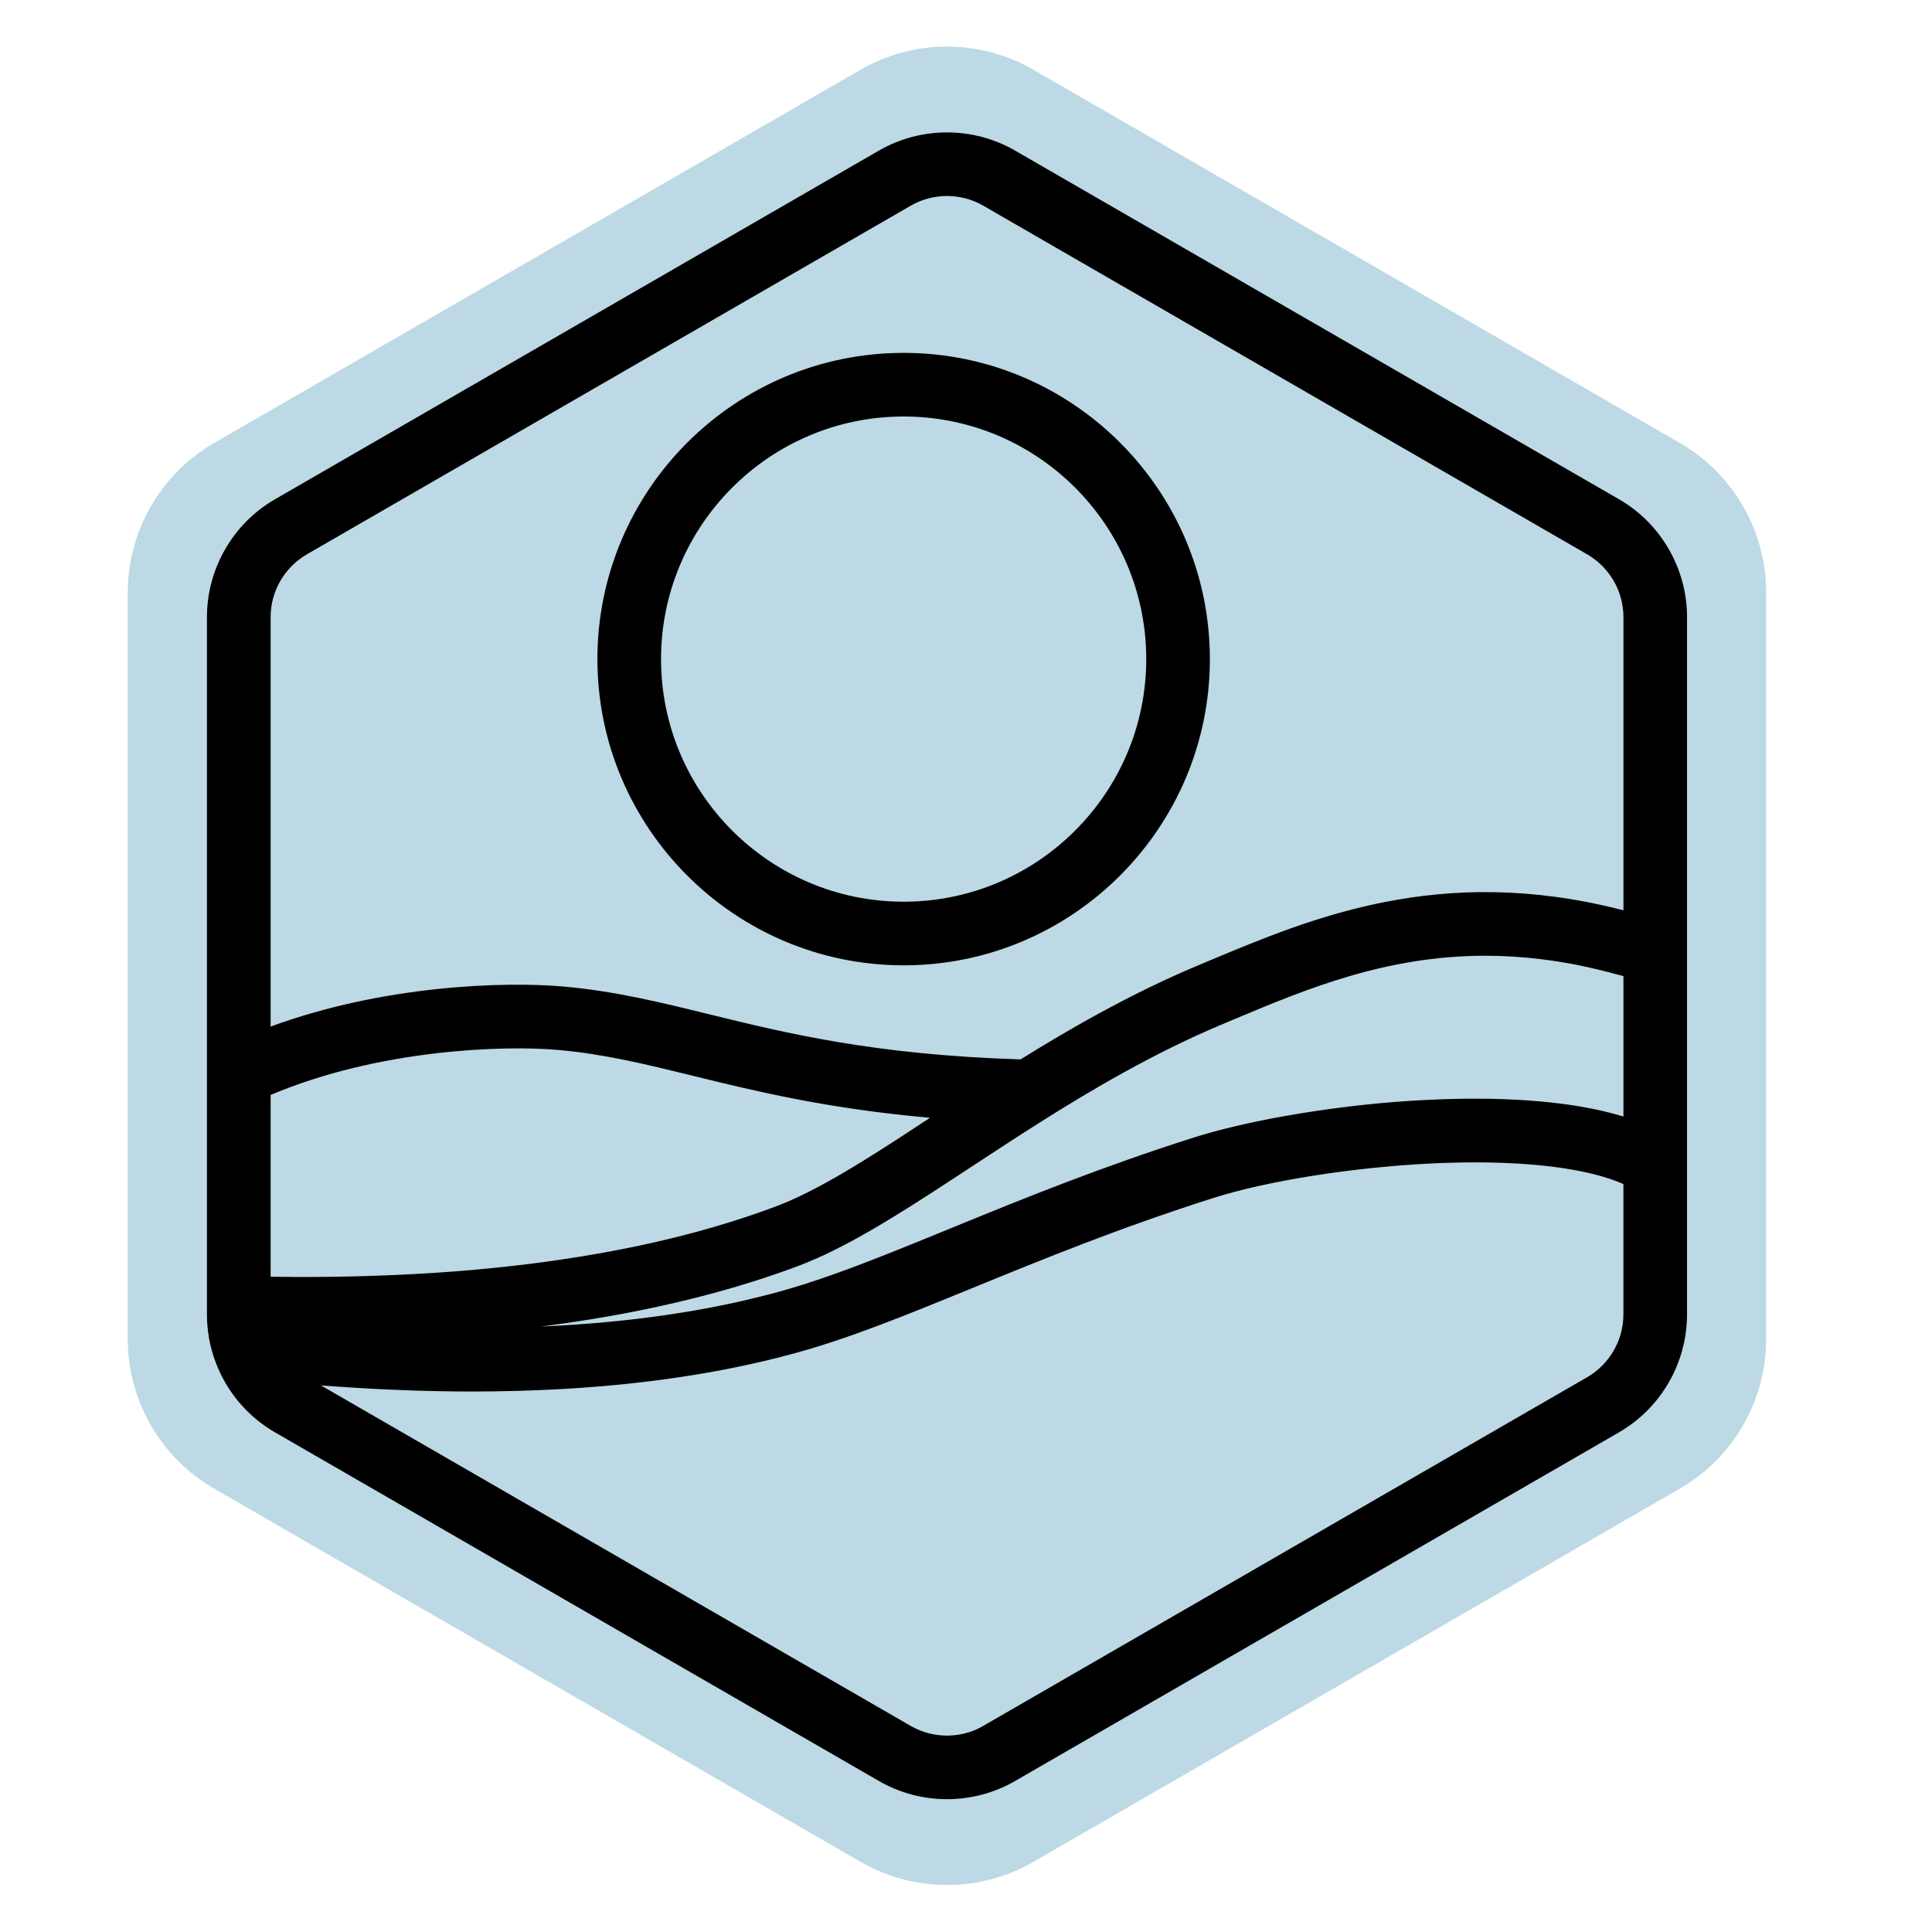
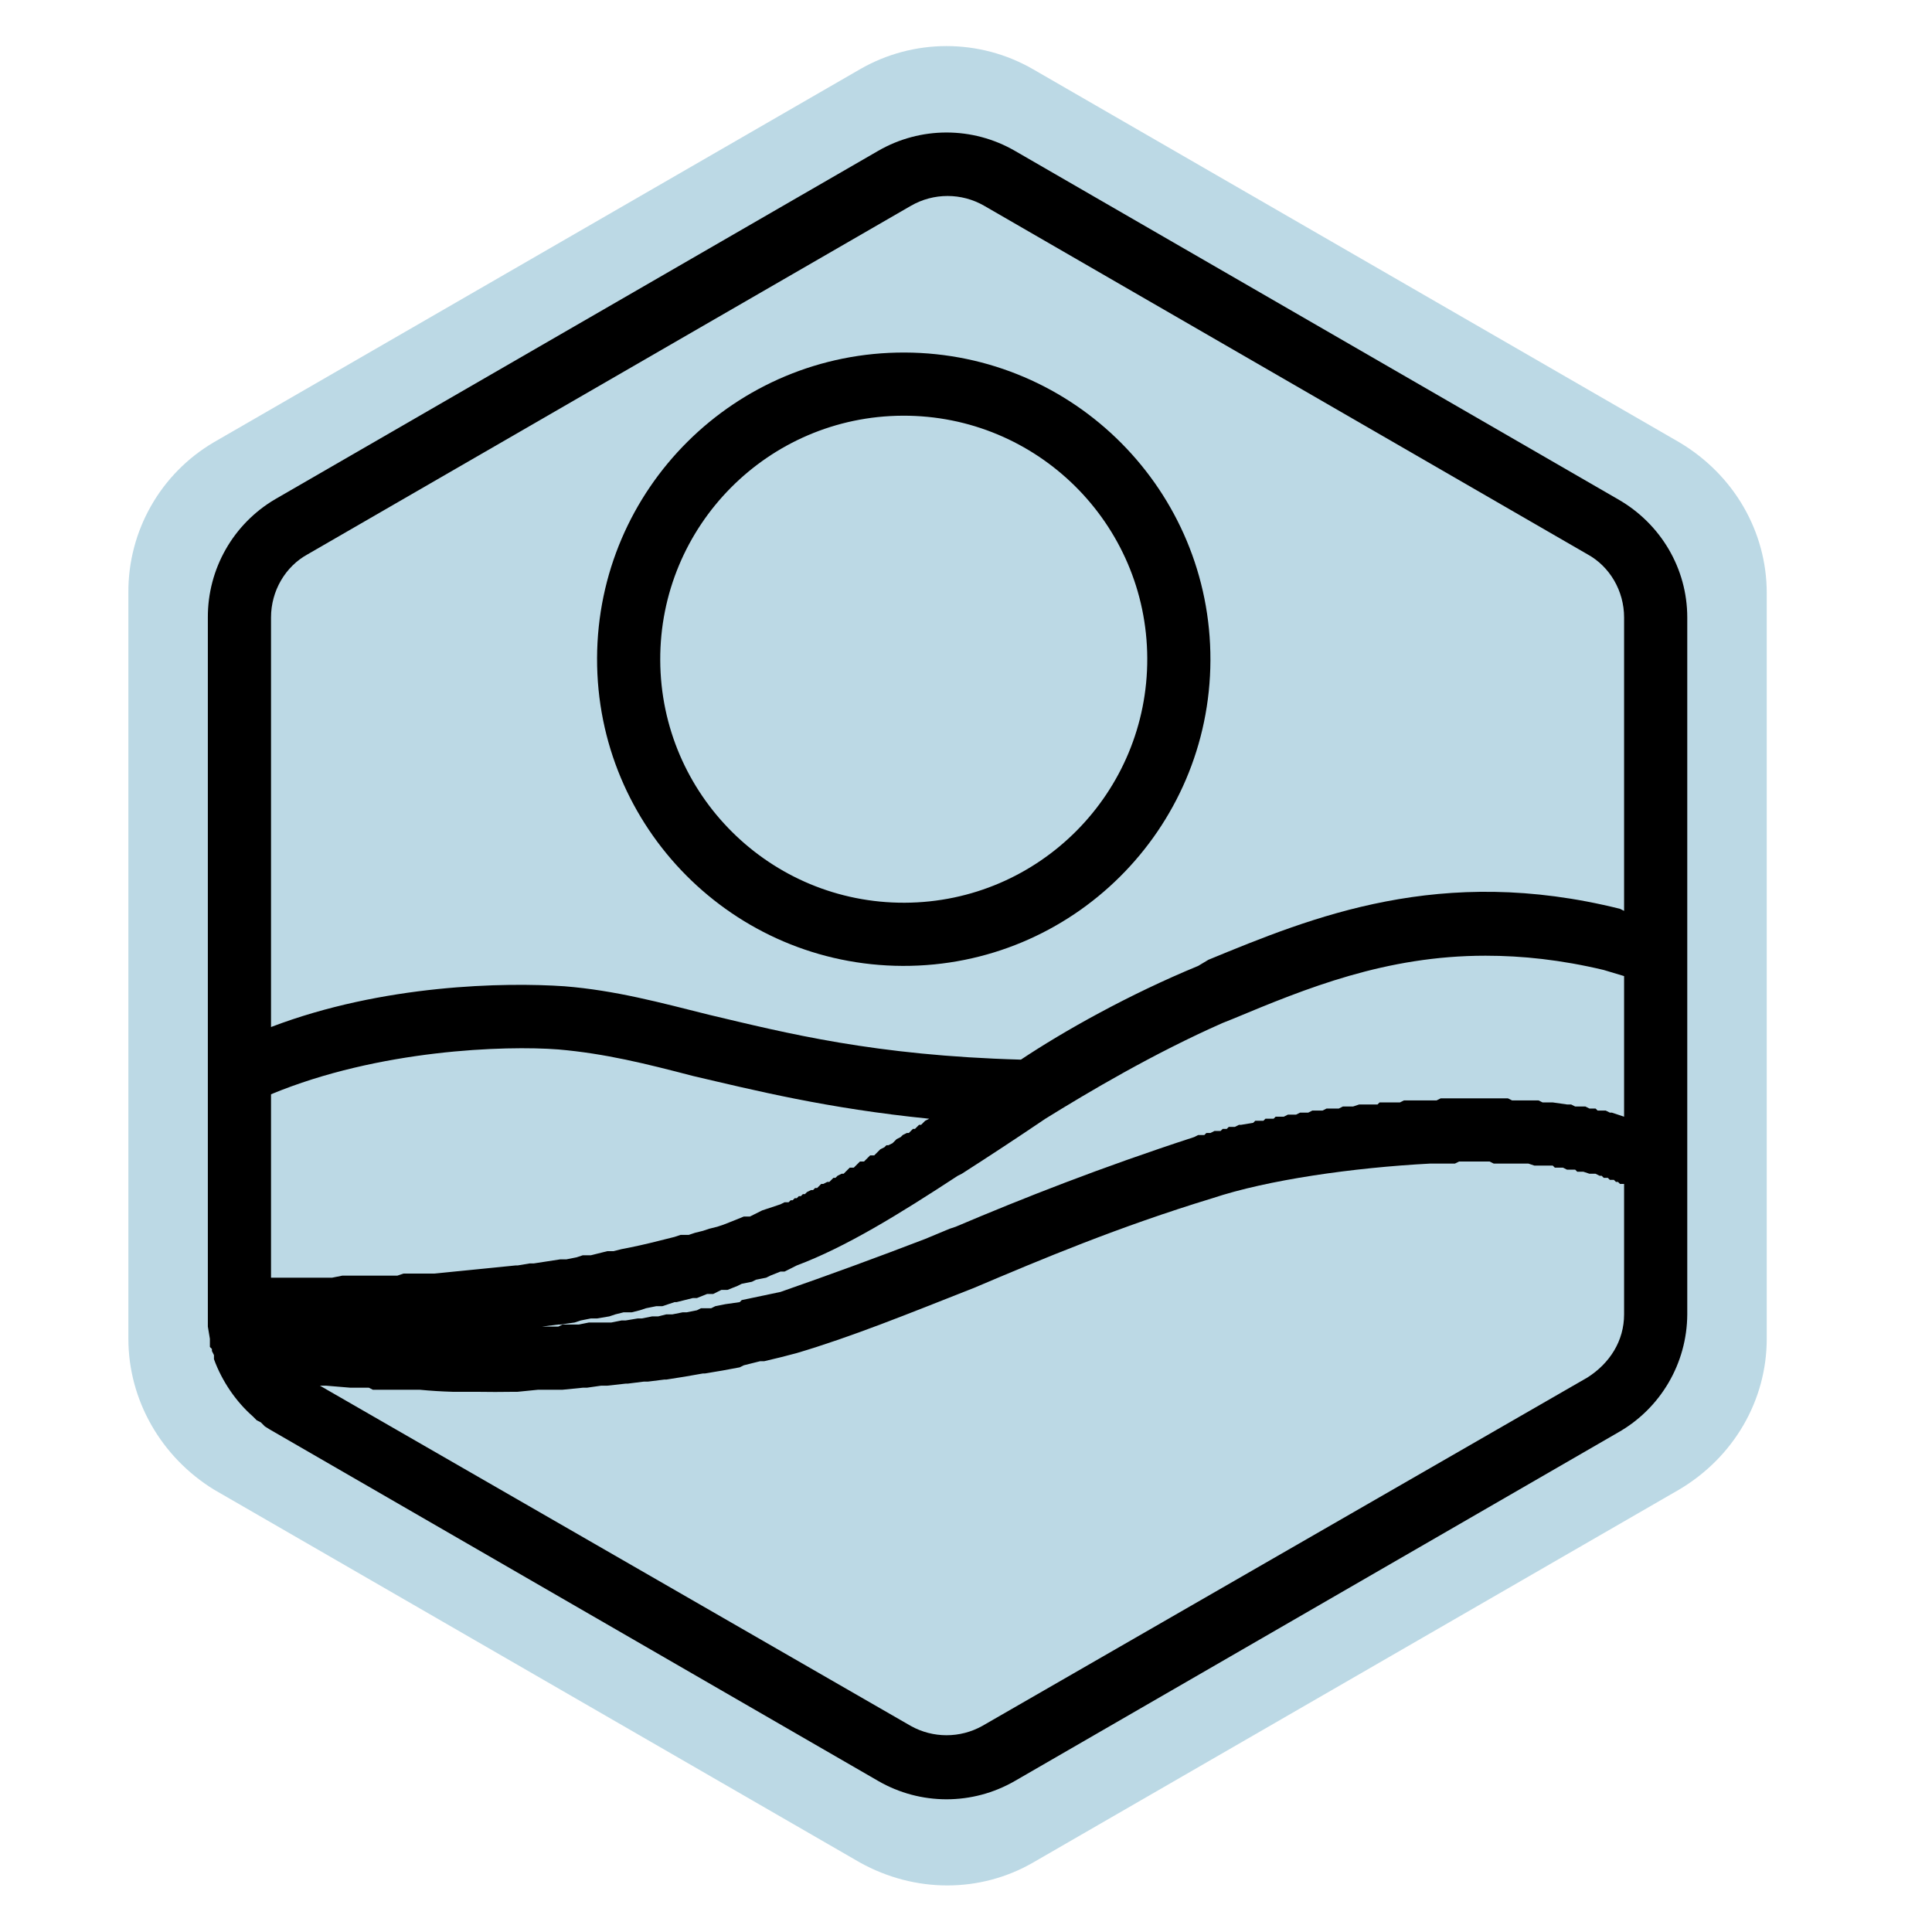
- <svg xmlns="http://www.w3.org/2000/svg" id="Layer_1" data-name="Layer 1" viewBox="0 0 948.06 948.06">
-   <defs>
-     <style>
-       .cls-1 {
-         fill: #474747;
-       }
- 
-       .cls-1, .cls-2 {
-         stroke-width: 0px;
-       }
- 
-       .cls-2 {
-         fill: #bcd9e5;
-       }
-     </style>
-   </defs>
-   <path class="cls-2" d="M866.7,657.04v-366.2c0-30.32-16.17-58.33-42.43-73.49L507.13,34.24c-26.26-15.16-58.6-15.16-84.86,0L105.13,217.34c-26.26,15.16-42.43,43.17-42.43,73.49v366.2c0,30.32,16.17,58.33,42.43,73.49l317.14,183.1c26.26,15.16,58.6,15.16,84.86,0l317.14-183.1c26.26-15.16,42.43-43.17,42.43-73.49Z" />
-   <g>
-     <path d="M443.43,473.7c-82.86,0-150.27-67.41-150.27-150.27s67.41-150.27,150.27-150.27,150.27,67.41,150.27,150.27-67.41,150.27-150.27,150.27ZM443.43,204.38c-65.64,0-119.05,53.4-119.05,119.05s53.4,119.05,119.05,119.05,119.05-53.4,119.05-119.05-53.4-119.05-119.05-119.05Z" />
-     <path d="M794.46,244.99L498.1,73.89c-20.6-11.89-46.19-11.89-66.8,0L134.95,244.99c-20.6,11.89-33.4,34.06-33.4,57.85v342.2c0,.89.02,1.78.06,2.66,0,.2.02.41.03.61.04.75.09,1.5.15,2.24.01.13.02.27.03.4.17,1.87.41,3.72.73,5.56v.58s.1,0,.1,0c.02.1.04.2.06.3.09.47.18.93.28,1.4.07.32.14.64.21.96.07.3.14.61.21.91.13.55.27,1.09.42,1.64.02.07.04.15.06.22.25.94.52,1.87.82,2.8h0c.12.37.26.74.38,1.1.05.13.09.27.14.4,3.8,11.01,10.34,20.73,18.96,28.32.01.01.02.02.03.03.46.4.93.8,1.4,1.19.24.2.48.4.72.59.4.32.8.65,1.21.96.63.49,1.27.96,1.92,1.43.26.19.53.37.79.55.52.36,1.06.72,1.59,1.07.24.16.49.32.74.48.77.49,1.55.97,2.35,1.43l296.36,171.1c10.3,5.95,21.85,8.92,33.4,8.92s23.1-2.97,33.4-8.92l296.36-171.1c13.52-7.81,23.68-20.04,29.06-34.24,1.54-4.06,2.69-8.28,3.42-12.61.24-1.44.44-2.9.58-4.36.22-2.19.33-4.41.33-6.64v-342.2c0-23.79-12.8-45.95-33.4-57.85ZM150.56,272.03L446.92,100.93c5.49-3.17,11.64-4.75,17.79-4.75s12.3,1.58,17.79,4.75l296.36,171.1c10.97,6.33,17.79,18.14,17.79,30.81v143.86c-.67-.17-1.34-.34-2.02-.51-88.1-22.2-150.92,4.14-201.4,25.31l-5.13,2.15c-34.44,14.39-65.67,32.77-87.28,46.21-71.77-2.23-114.98-12.84-153.2-22.23-23.63-5.8-45.94-11.29-70.97-13.51-29.1-2.59-88.51-.72-143.86,19.64v-200.92c0-12.67,6.82-24.47,17.79-30.81ZM796.63,547.89c-.78-.24-1.56-.46-2.35-.69-.15-.04-.3-.09-.45-.13-1.02-.29-2.05-.57-3.1-.84-.33-.09-.67-.17-1-.25-.72-.18-1.44-.36-2.18-.54-.42-.1-.84-.19-1.26-.29-.66-.15-1.32-.3-1.98-.45-.45-.1-.91-.19-1.37-.29-.65-.14-1.29-.27-1.95-.4-.47-.09-.95-.19-1.42-.28-.65-.12-1.3-.25-1.96-.36-.48-.09-.96-.17-1.44-.26-.67-.12-1.35-.23-2.03-.34-.47-.08-.94-.16-1.41-.23-.73-.11-1.47-.22-2.21-.33-.43-.06-.86-.13-1.29-.19-.94-.13-1.89-.26-2.84-.38-.23-.03-.46-.06-.7-.09-1.17-.15-2.36-.29-3.55-.42-.43-.05-.86-.09-1.29-.14-.78-.08-1.56-.17-2.35-.25-.51-.05-1.02-.1-1.53-.14-.71-.07-1.43-.13-2.15-.2-.54-.05-1.08-.09-1.62-.13-.7-.06-1.4-.11-2.1-.16-.56-.04-1.11-.08-1.67-.12-.7-.05-1.4-.09-2.1-.14-.56-.03-1.12-.07-1.68-.1-.72-.04-1.43-.08-2.15-.12-.55-.03-1.1-.06-1.65-.08-.75-.04-1.51-.07-2.27-.1-.52-.02-1.04-.04-1.56-.06-.94-.03-1.88-.06-2.83-.09-.41-.01-.83-.03-1.24-.04-1.18-.03-2.37-.05-3.56-.07-.53,0-1.06-.01-1.58-.02-.77,0-1.54-.02-2.31-.02-.59,0-1.18,0-1.76,0-.71,0-1.43,0-2.14,0-.61,0-1.22,0-1.83,0-.7,0-1.4.01-2.11.02-.62,0-1.23.02-1.85.03-.7.01-1.39.02-2.09.04-.62.01-1.25.03-1.87.04-.7.02-1.4.04-2.11.06-.61.02-1.23.03-1.84.05-.73.02-1.46.05-2.19.08-.59.02-1.17.04-1.76.07-.87.04-1.74.07-2.61.11-.74.03-1.47.07-2.21.1-.98.05-1.97.1-2.95.15-.59.03-1.18.07-1.77.1-.73.04-1.45.09-2.18.13-.62.04-1.24.08-1.87.12-.7.05-1.39.09-2.08.14-.63.04-1.26.09-1.89.14-.68.05-1.36.1-2.04.15-.64.05-1.27.1-1.91.15-.67.05-1.34.11-2.02.17-.64.05-1.27.11-1.91.16-.68.06-1.36.12-2.03.18-.62.06-1.24.11-1.86.17-.7.07-1.4.14-2.1.21-.59.06-1.19.12-1.78.18-.82.08-1.63.17-2.45.26-.82.09-1.64.18-2.45.27-.88.1-1.76.2-2.64.3-.58.07-1.16.14-1.74.21-.69.08-1.38.16-2.07.25-.61.07-1.21.15-1.81.23-.66.08-1.31.16-1.97.25-.61.08-1.21.16-1.81.24-.65.09-1.3.17-1.95.26-.6.08-1.2.16-1.79.25-.64.09-1.28.18-1.91.27-.6.09-1.2.17-1.79.26-.64.09-1.28.19-1.92.28-.58.09-1.15.17-1.73.26-.68.1-1.34.21-2.02.31-.53.08-1.06.16-1.59.25-.84.13-1.67.27-2.5.41-.58.1-1.17.19-1.75.29-.91.15-1.82.31-2.72.46-.48.08-.96.17-1.45.25-.68.12-1.35.24-2.02.36-.52.09-1.03.19-1.55.28-.63.11-1.25.23-1.87.34-.52.1-1.04.19-1.55.29-.61.12-1.22.23-1.82.35-.51.1-1.02.2-1.53.3-.6.12-1.2.24-1.79.36-.5.1-.99.2-1.48.3-.61.13-1.22.25-1.82.38-.46.1-.92.19-1.38.29-.65.14-1.29.28-1.92.42-.41.09-.82.18-1.22.27-.87.19-1.73.38-2.58.58-.26.06-.51.12-.77.17-.9.21-1.79.41-2.67.62-.36.09-.72.17-1.08.26-.62.15-1.24.3-1.85.45-.4.1-.79.2-1.19.3-.56.14-1.12.28-1.67.42-.4.1-.8.21-1.19.31-.53.14-1.06.28-1.59.42-.39.1-.78.21-1.17.31-.52.14-1.03.28-1.54.42-.37.1-.75.21-1.11.31-.52.15-1.03.29-1.54.44-.34.1-.68.2-1.02.29-.56.16-1.11.33-1.65.49-.27.08-.55.16-.81.24-.81.25-1.6.49-2.38.74-45.61,14.51-83.45,29.87-116.89,43.55-1.08.44-2.15.88-3.22,1.32-3.9,1.6-7.73,3.16-11.5,4.7-3.77,1.54-7.48,3.04-11.13,4.51-1.82.73-3.64,1.46-5.43,2.17-19.76,7.87-37.85,14.56-55.01,19.31-6.19,1.71-12.53,3.3-19.02,4.77-.3.07-.59.14-.89.21-1.68.38-3.38.74-5.09,1.1-.59.13-1.18.26-1.78.38-1.6.33-3.23.65-4.85.97-.71.14-1.4.29-2.12.42-1.56.3-3.15.58-4.73.87-.78.14-1.56.29-2.35.43-1.55.27-3.11.53-4.68.79-.84.14-1.66.29-2.5.42-1.56.25-3.13.49-4.7.72-.86.13-1.72.27-2.58.4-1.58.23-3.18.45-4.78.67-.87.12-1.74.25-2.62.36-1.62.21-3.26.41-4.9.62-.87.11-1.73.22-2.6.33-1.68.2-3.37.38-5.06.57-.85.09-1.69.19-2.54.28-1.71.18-3.44.34-5.17.51-.85.08-1.68.17-2.53.25-1.78.16-3.57.31-5.37.46-.81.07-1.62.14-2.44.21-1.86.15-3.75.28-5.63.41-.76.05-1.52.12-2.28.17-1.93.13-3.87.24-5.82.36-.73.04-1.46.09-2.19.13-1.95.11-3.92.2-5.9.29-.71.03-1.42.07-2.13.1.11-.01.22-.03.33-.04,2.79-.36,5.57-.73,8.33-1.11.4-.06.79-.12,1.18-.17,2.35-.33,4.7-.67,7.03-1.02.89-.14,1.78-.28,2.67-.42,1.82-.28,3.64-.57,5.45-.86,1.01-.16,2.01-.33,3.01-.5,1.68-.28,3.36-.57,5.03-.86,1.03-.18,2.06-.37,3.09-.55,1.63-.3,3.26-.6,4.87-.9,1.02-.19,2.03-.39,3.05-.58,1.64-.32,3.27-.64,4.89-.97.96-.19,1.92-.39,2.88-.59,1.73-.36,3.44-.73,5.15-1.1.83-.18,1.67-.36,2.49-.54,2.13-.47,4.24-.95,6.35-1.44.39-.09.78-.18,1.17-.27,2.51-.59,4.99-1.19,7.46-1.81.59-.15,1.18-.3,1.77-.45,1.85-.47,3.69-.94,5.52-1.43.86-.23,1.7-.46,2.56-.69,1.55-.42,3.09-.84,4.63-1.27.93-.26,1.86-.53,2.79-.79,1.44-.41,2.88-.83,4.31-1.26.95-.28,1.89-.57,2.84-.85,1.4-.42,2.79-.86,4.18-1.29.93-.29,1.86-.58,2.79-.88,1.41-.45,2.81-.91,4.21-1.37.87-.29,1.75-.57,2.62-.87,1.52-.51,3.02-1.03,4.52-1.56.72-.25,1.46-.5,2.18-.76,2.21-.78,4.4-1.58,6.57-2.39,23.75-8.88,49.5-25.33,78.94-44.62.53-.34,1.05-.69,1.58-1.04,1.59-1.04,3.19-2.09,4.8-3.15,11.78-7.73,23.96-15.72,36.66-23.69,20.71-13,52.24-31.94,86.75-46.37l5.17-2.17c35.57-14.92,74.61-31.3,123.58-31.3,17.93,0,37.2,2.2,58.11,7.47h0c3.29.83,6.51,1.67,9.65,2.51v68.92ZM144.49,626.6c-1.61,0-3.23-.01-4.85-.03-1.48-.01-2.96-.02-4.44-.04-.8,0-1.61-.02-2.41-.03v-89.18c53.11-22.54,114.73-24.45,141.1-22.1,22.66,2.01,42.87,6.98,66.28,12.73,29.89,7.34,65.44,16.08,116.21,20.56-.69.45-1.37.9-2.05,1.35-.15.1-.31.2-.46.3-.68.45-1.36.89-2.04,1.34-.26.17-.52.34-.77.51-.84.55-1.68,1.1-2.51,1.64-.07.05-.15.1-.22.15-.91.6-1.82,1.19-2.72,1.78-.26.17-.52.34-.78.51-.63.41-1.26.82-1.89,1.23-.41.26-.81.52-1.21.79-.48.31-.96.62-1.43.93-.43.28-.85.55-1.28.82-.45.29-.91.59-1.36.88-.43.27-.85.55-1.28.82-.44.28-.89.57-1.33.85-.44.28-.87.56-1.31.84-.43.27-.85.54-1.27.81-.45.28-.89.57-1.34.85-.4.26-.81.51-1.21.77-.45.28-.89.56-1.34.84-.41.25-.81.51-1.22.76-.43.27-.87.54-1.3.81-.41.25-.81.51-1.22.76-.43.27-.86.53-1.29.8-.4.25-.8.49-1.2.74-.43.26-.85.52-1.28.78-.4.24-.8.49-1.2.73-.42.26-.85.51-1.27.77-.39.24-.78.47-1.17.7-.42.25-.84.5-1.26.75-.39.23-.78.46-1.16.69-.42.25-.83.49-1.24.73-.39.23-.78.45-1.16.68-.41.24-.81.47-1.22.71-.39.22-.77.44-1.15.66-.4.23-.81.46-1.21.69-.39.22-.77.44-1.15.65-.4.22-.79.44-1.18.66-.38.21-.77.43-1.15.64-.39.22-.78.43-1.17.64-.38.21-.76.41-1.14.62-.39.21-.77.42-1.16.62-.38.2-.75.4-1.13.6-.38.2-.76.4-1.14.6-.38.2-.75.39-1.13.59-.37.19-.74.38-1.11.57-.38.19-.76.38-1.13.57-.36.18-.73.37-1.09.54-.38.19-.75.37-1.13.55-.36.17-.71.35-1.07.52-.38.18-.76.36-1.13.54-.35.16-.7.33-1.04.49-.39.18-.77.35-1.15.53-.33.15-.67.31-1,.45-.39.18-.78.35-1.17.52-.32.14-.64.28-.95.42-.41.18-.81.34-1.21.51-.3.12-.59.25-.89.37-.46.19-.91.37-1.37.55-.24.09-.47.19-.71.29-.69.27-1.37.54-2.06.79-2.07.78-4.17,1.54-6.28,2.29-.73.26-1.48.51-2.22.77-1.39.48-2.77.97-4.17,1.44-.9.3-1.81.59-2.71.89-1.26.42-2.52.83-3.79,1.24-.98.31-1.97.62-2.96.92-1.21.38-2.43.76-3.65,1.13-1.05.32-2.1.62-3.16.93-1.18.35-2.37.7-3.56,1.04-1.1.31-2.21.62-3.31.93-1.17.32-2.34.65-3.52.97-1.14.31-2.29.61-3.44.91-1.16.3-2.33.61-3.5.91-1.18.3-2.38.6-3.57.89-1.15.28-2.31.57-3.47.84-1.23.29-2.46.58-3.7.87-1.14.27-2.29.53-3.45.79-1.27.29-2.55.57-3.83.84-1.13.25-2.27.49-3.41.73-1.32.28-2.64.55-3.97.82-1.12.23-2.24.45-3.37.67-1.37.27-2.74.54-4.12.8-1.1.21-2.21.41-3.32.62-1.42.26-2.84.52-4.28.77-1.07.19-2.15.37-3.23.56-1.48.25-2.97.51-4.46.75-1.04.17-2.08.34-3.13.5-1.55.25-3.11.49-4.67.73-.98.15-1.98.29-2.96.44-1.64.24-3.29.48-4.95.72-.9.13-1.8.25-2.71.37-1.76.24-3.53.48-5.3.71-.76.1-1.53.19-2.3.29-1.93.24-3.87.48-5.82.71-.5.06-1.01.11-1.52.17-12.81,1.47-26.01,2.66-39.59,3.55-.05,0-.09,0-.14,0-2.38.16-4.77.3-7.17.43-.51.03-1.02.06-1.54.09-2.17.12-4.36.23-6.55.33-.76.04-1.52.08-2.29.11-2.05.09-4.11.18-6.18.26-.92.04-1.84.08-2.77.11-1.96.07-3.93.13-5.9.19-1.06.03-2.11.07-3.17.1-1.88.05-3.77.09-5.66.14-1.18.03-2.36.05-3.55.07-1.8.03-3.6.06-5.41.08-1.31.02-2.62.03-3.93.05-1.71.02-3.43.03-5.15.04-1.45,0-2.9.01-4.36.01-1.6,0-3.21,0-4.82,0ZM482.49,846.94c-5.49,3.17-11.64,4.75-17.79,4.75-6.15,0-12.3-1.58-17.79-4.75l-289.42-167.1c.69.05,1.37.1,2.06.15,1.6.12,3.2.24,4.79.35,1.08.08,2.15.15,3.23.22,1.63.11,3.26.22,4.88.32,1,.06,2.01.13,3.01.19,1.82.11,3.62.21,5.43.31.79.04,1.58.09,2.37.13,2.59.14,5.18.26,7.75.38.25.01.51.02.76.03,2.32.1,4.62.2,6.92.28.8.03,1.6.05,2.4.08,1.76.06,3.51.12,5.26.17.9.03,1.8.05,2.7.07,1.66.04,3.32.08,4.97.12.89.02,1.79.04,2.68.05,1.71.03,3.41.05,5.11.07.79,0,1.59.02,2.38.03,2.01.02,4.02.03,6.02.03.46,0,.92,0,1.38,0,.15,0,.3,0,.46,0,.42,0,.84,0,1.26,0,2.82,0,5.63-.02,8.42-.06.97-.01,1.93-.02,2.89-.04,2.91-.04,5.81-.1,8.69-.18.37,0,.75-.02,1.13-.03,3.19-.09,6.35-.2,9.5-.33.9-.04,1.81-.08,2.71-.12,2.54-.11,5.07-.23,7.59-.37.7-.04,1.41-.07,2.12-.11,3.09-.18,6.15-.37,9.19-.58.76-.05,1.52-.11,2.28-.17,2.44-.18,4.88-.37,7.29-.58.81-.07,1.63-.14,2.44-.21,3-.26,5.99-.55,8.95-.85.5-.05.99-.11,1.49-.16,2.53-.27,5.05-.55,7.55-.84.83-.1,1.66-.2,2.49-.3,2.77-.34,5.53-.69,8.26-1.06.18-.02.36-.05.53-.07,2.88-.39,5.73-.82,8.57-1.25.79-.12,1.58-.24,2.36-.37,2.34-.37,4.66-.75,6.96-1.14.56-.1,1.12-.19,1.68-.28,2.77-.48,5.51-.98,8.23-1.5.68-.13,1.35-.26,2.03-.4,2.19-.43,4.37-.87,6.53-1.32.68-.14,1.37-.28,2.05-.43,2.67-.57,5.32-1.16,7.94-1.77.47-.11.93-.22,1.4-.33,2.22-.52,4.43-1.06,6.62-1.61.71-.18,1.42-.36,2.12-.54,2.59-.67,5.18-1.35,7.72-2.05,26.74-7.4,54.46-18.75,86.56-31.88,33.69-13.79,71.87-29.41,117.76-44.01,26.49-8.43,68.52-15.08,107.07-16.95,1.35-.07,2.69-.12,4.03-.18.46-.02.91-.03,1.36-.05.88-.03,1.75-.06,2.62-.09.53-.02,1.05-.03,1.57-.04.79-.02,1.58-.04,2.37-.06.55-.01,1.1-.02,1.64-.03.75-.01,1.5-.03,2.24-.04.56,0,1.12-.01,1.67-.02.72,0,1.44-.01,2.16-.02.56,0,1.12,0,1.68,0,.71,0,1.41,0,2.11,0,.55,0,1.1,0,1.64.01.7,0,1.4.02,2.1.03.53,0,1.07.02,1.6.03.7.01,1.4.03,2.1.05.51.01,1.02.02,1.53.04.72.02,1.44.05,2.15.07.47.02.95.03,1.41.05.79.03,1.57.07,2.35.1.38.02.77.03,1.15.05,1.15.06,2.3.12,3.43.19.12,0,.23.02.34.02,1.02.06,2.02.13,3.02.2.4.03.8.06,1.2.09.7.05,1.4.11,2.1.17.45.04.9.08,1.35.12.63.06,1.26.11,1.89.17.47.05.92.09,1.39.14.6.06,1.19.12,1.78.19.47.05.94.11,1.4.16.57.07,1.14.13,1.7.2.46.06.92.12,1.38.18.55.07,1.1.14,1.64.22.46.06.91.13,1.36.19.53.08,1.06.16,1.59.24.45.07.89.14,1.33.21.53.08,1.04.17,1.56.26.43.07.85.14,1.27.22.52.09,1.04.19,1.56.28.4.07.81.15,1.21.22.54.1,1.07.21,1.6.32.36.07.73.14,1.08.22.75.16,1.48.32,2.21.49.38.09.76.18,1.14.27.57.14,1.14.27,1.7.41.36.09.72.19,1.08.28.45.12.91.23,1.35.36.37.1.74.21,1.1.31.42.12.83.24,1.24.36.37.11.73.22,1.09.33.39.12.78.24,1.16.37.36.12.71.23,1.06.35.37.13.74.25,1.1.38.34.12.69.24,1.02.37.36.13.71.26,1.06.4.33.13.66.25.98.38.34.14.68.28,1.02.42.31.13.62.26.92.39.1.05.2.09.31.14v63.96c0,12.67-6.82,24.47-17.79,30.81l-296.36,171.1Z" />
-   </g>
+ <svg xmlns="http://www.w3.org/2000/svg" id="Layer_1" data-name="Layer 1" viewBox="0 0 948.1 948.1">
+   <defs />
+   <path fill="#bcd9e5" stroke-width="0" d="M867 657V291c0-30-16-58-43-74L507 34a85 85 0 0 0-85 0L105 217a85 85 0 0 0-42 74v366c0 30 16 58 42 74l317 183c27 15 59 15 85 0l317-183c27-16 43-44 43-74Z" />
+   <path d="M443 474a150 150 0 1 1 1-301 150 150 0 0 1-1 301Zm0-270a119 119 0 1 0 1 239 119 119 0 0 0-1-239Z" />
+   <path d="M794 245 498 74a67 67 0 0 0-67 0L135 245a67 67 0 0 0-33 58v348l1 6v4l1 1v1l1 2v2c4 11 11 21 19 28a80 80 0 0 0 2 2l2 1 1 1 1 1a88 88 0 0 0 5 3l296 171a67 67 0 0 0 67 0l296-171a67 67 0 0 0 34-58V303c0-24-13-46-34-58Zm-643 27 296-171a36 36 0 0 1 36 0l296 171c11 6 18 18 18 31v144l-2-1c-88-22-151 4-202 25l-5 3c-34 14-66 32-87 46-72-2-115-13-153-22-24-6-46-12-71-14-29-2-89-1-144 20V303c0-13 7-25 18-31Zm646 276-3-1-3-1h-1l-2-1h-4l-1-1h-3l-2-1h-5l-2-1h-2a244 244 0 0 0-7-1h-5l-2-1h-13l-2-1h-33l-2 1h-16l-2 1h-10l-1 1h-9l-3 1h-5l-2 1h-6l-2 1h-5l-2 1h-4l-2 1h-4l-2 1h-4l-1 1h-4l-1 1h-4l-1 1a301 301 0 0 0-6 1h-1l-2 1h-3l-1 1h-2l-1 1h-3l-2 1h-2l-1 1h-3l-2 1c-46 15-84 30-117 44l-3 1-12 5a2426 2426 0 0 1-71 26l-19 4-1 1a349 349 0 0 1-7 1l-5 1-2 1h-5l-2 1-5 1h-2l-5 1h-3l-4 1h-3l-5 1h-2l-6 1h-2l-5 1h-11l-5 1h-8l-2 1h-9 1l8-1h1l7-1 3-1 5-1h3l6-1 3-1 4-1h4l4-1 3-1 5-1h3l6-2h1l8-2h2l5-2h3l4-2h3l5-2 2-1 5-1 2-1 5-1 2-1 5-2h2l6-3c24-9 50-25 79-44l2-1a1912 1912 0 0 0 41-27c21-13 53-32 87-47l5-2c36-15 75-31 124-31 18 0 37 2 58 7l10 3v69Zm-653 79a393 393 0 0 1-9 0h-2v-90c53-22 115-24 141-22 23 2 43 7 66 13 30 7 66 16 116 21l-2 1-2 2h-1l-2 2h-1l-2 2h-1l-2 1-1 1-2 1-1 1-1 1-2 1h-1l-1 1-2 1-1 1-1 1-1 1h-2l-1 1-1 1-1 1h-2l-1 1-1 1-1 1h-2l-1 1-1 1-1 1h-1l-2 1-1 1h-1l-1 1-1 1h-1l-2 1h-1l-1 1-1 1h-1l-1 1h-1l-2 1-1 1h-1l-1 1h-1l-1 1h-1l-1 1h-1l-1 1h-2l-2 1-3 1-6 2-2 1-4 2h-3a420 420 0 0 1-10 4l-3 1-4 1-3 1-4 1-3 1h-4l-3 1-4 1-4 1a294 294 0 0 1-18 4l-4 1h-3l-4 1-4 1h-4l-3 1-5 1h-3a2897 2897 0 0 1-13 2h-2l-6 1h-1l-40 4h-15l-3 1a1177 1177 0 0 1-14 0h-13l-5 1h-19Zm338 220a36 36 0 0 1-35 0L157 680h3a832 832 0 0 0 12 1h9l2 1h23a243 243 0 0 0 16 1h11a588 588 0 0 0 20 0h1l10-1h12l10-1h2l7-1h3l9-1h1l8-1h2l8-1h1a551 551 0 0 0 18-3h1a483 483 0 0 0 17-3l2-1 8-2h2a427 427 0 0 0 16-4c27-8 54-19 87-32 33-14 71-30 117-44 27-9 69-15 107-17h12l2-1h15l2 1h17a148 148 0 0 1 3 1h9l1 1h4l2 1h4l1 1h3a121 121 0 0 1 3 1h3l2 1h1l1 1h2l1 1h2l1 1h1l1 1h2v64c0 13-7 24-18 31L482 847Z" />
</svg>
